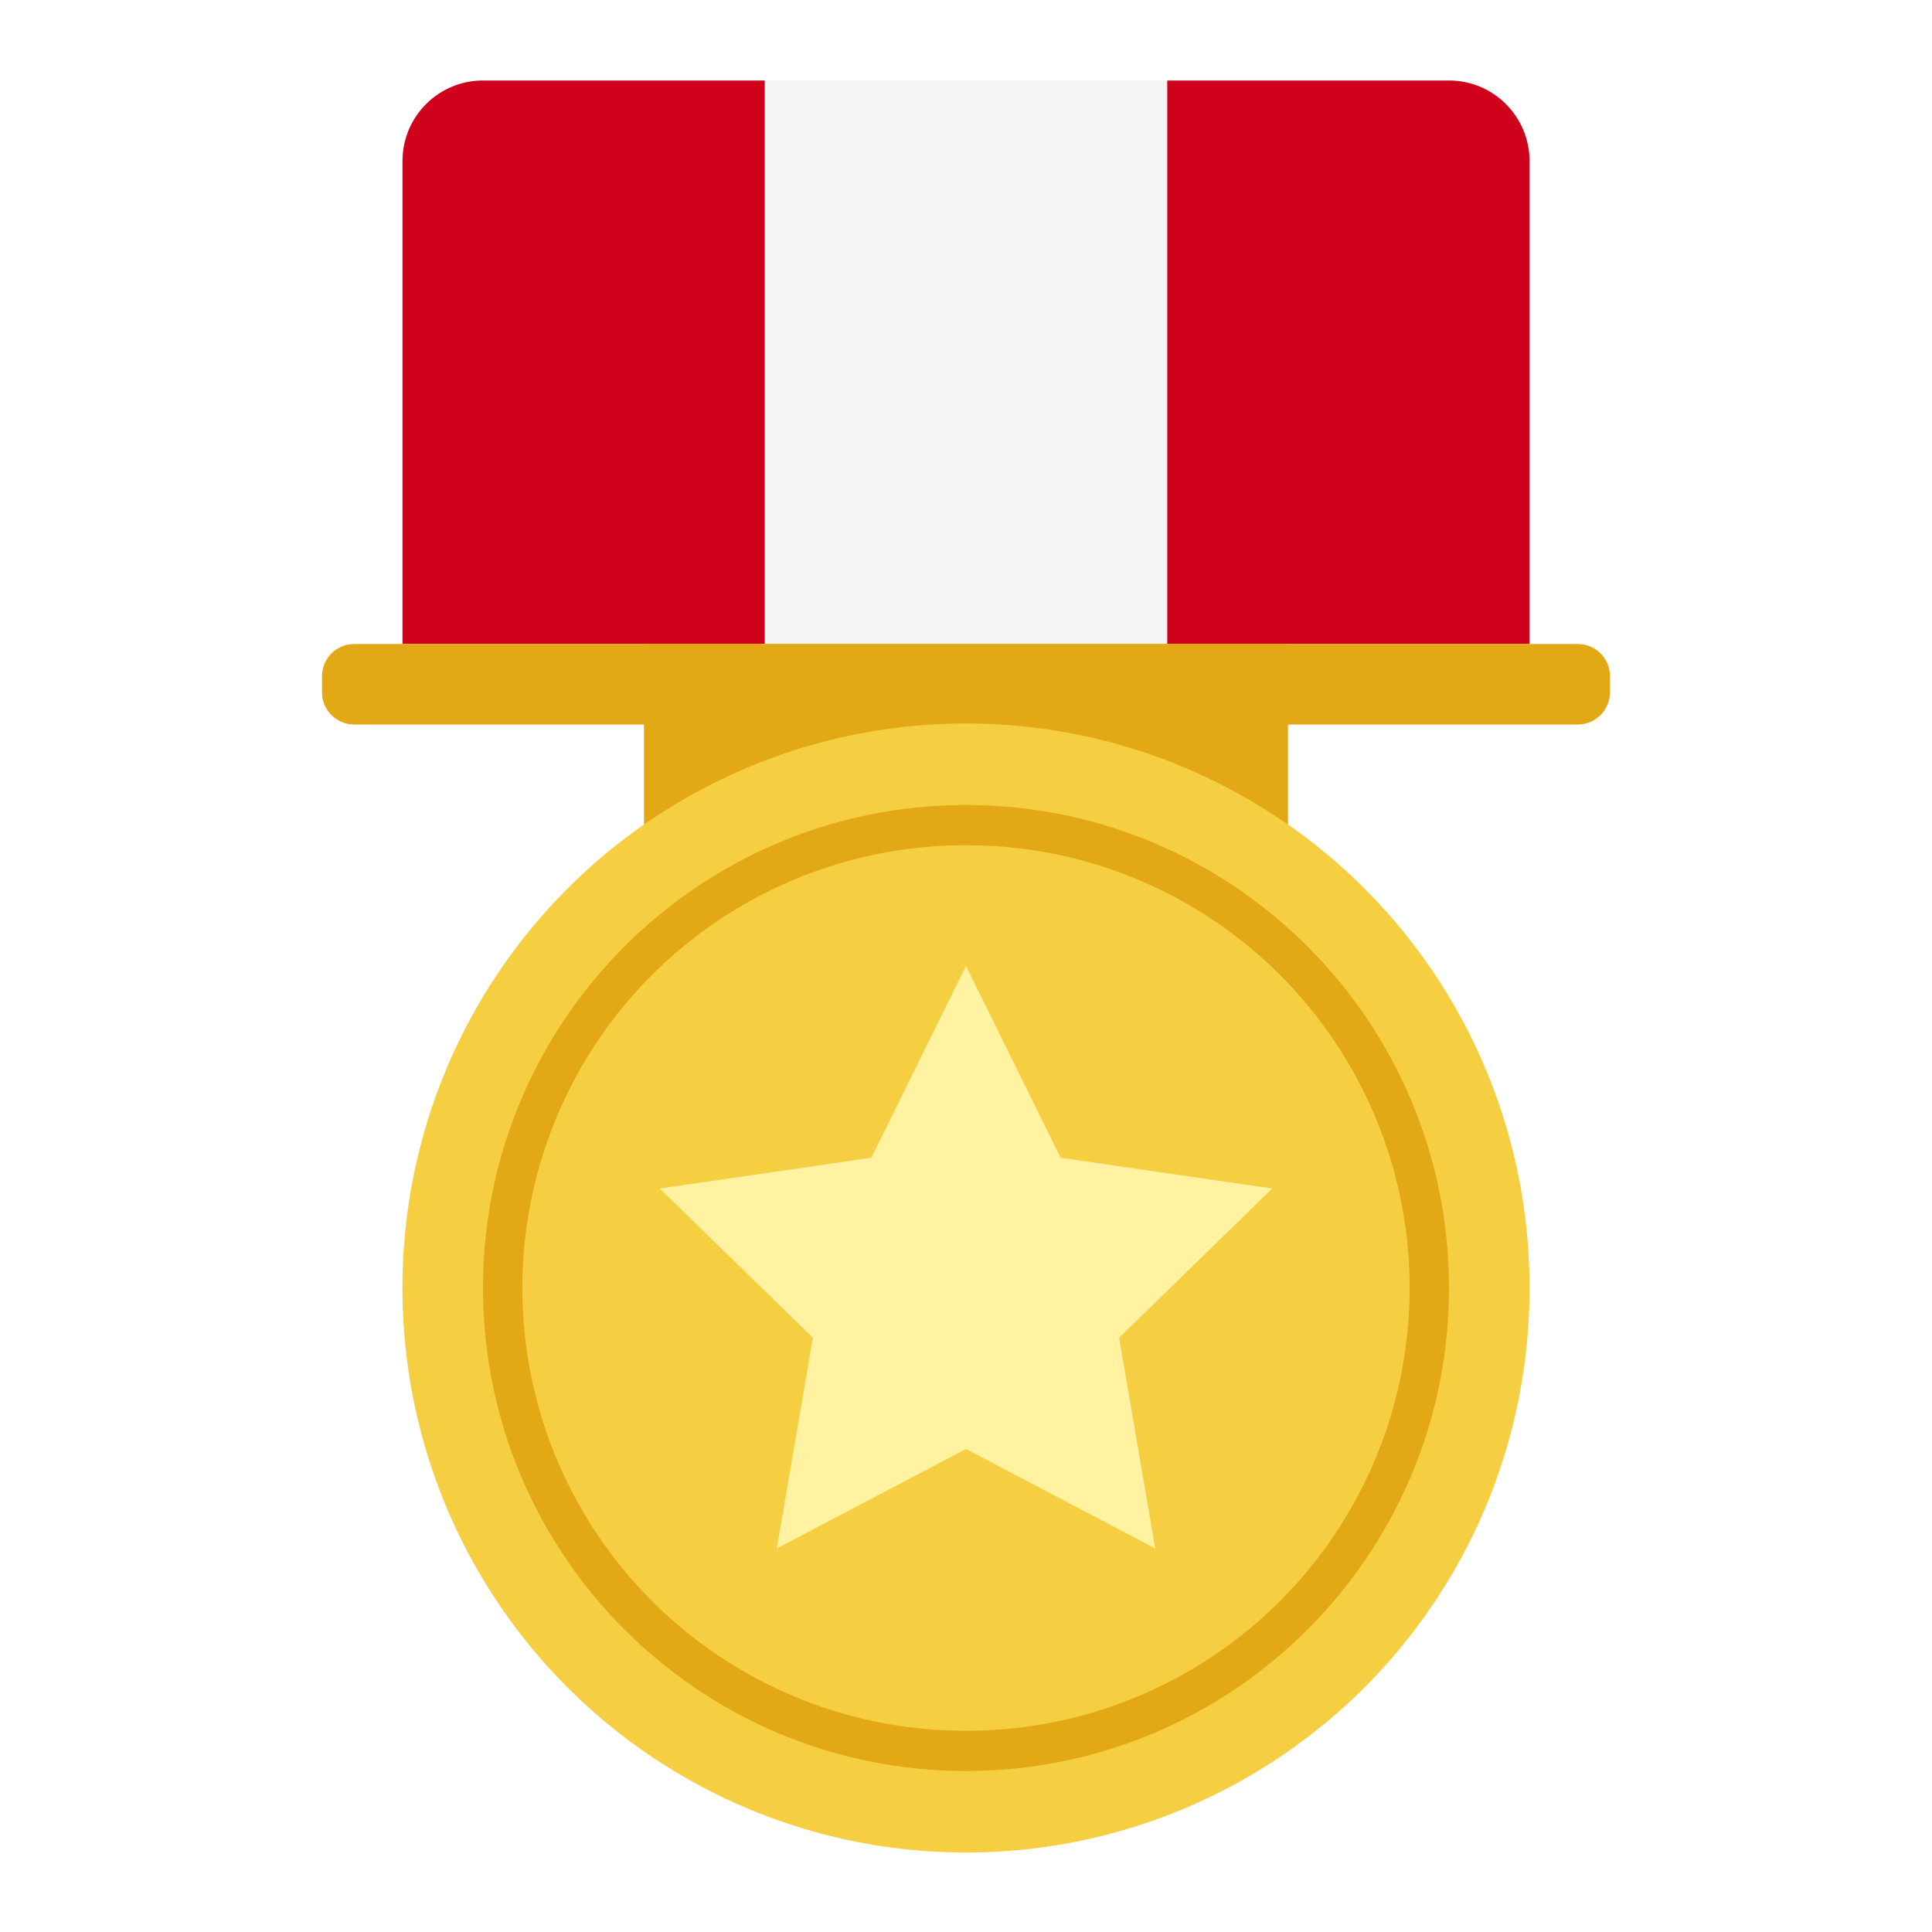
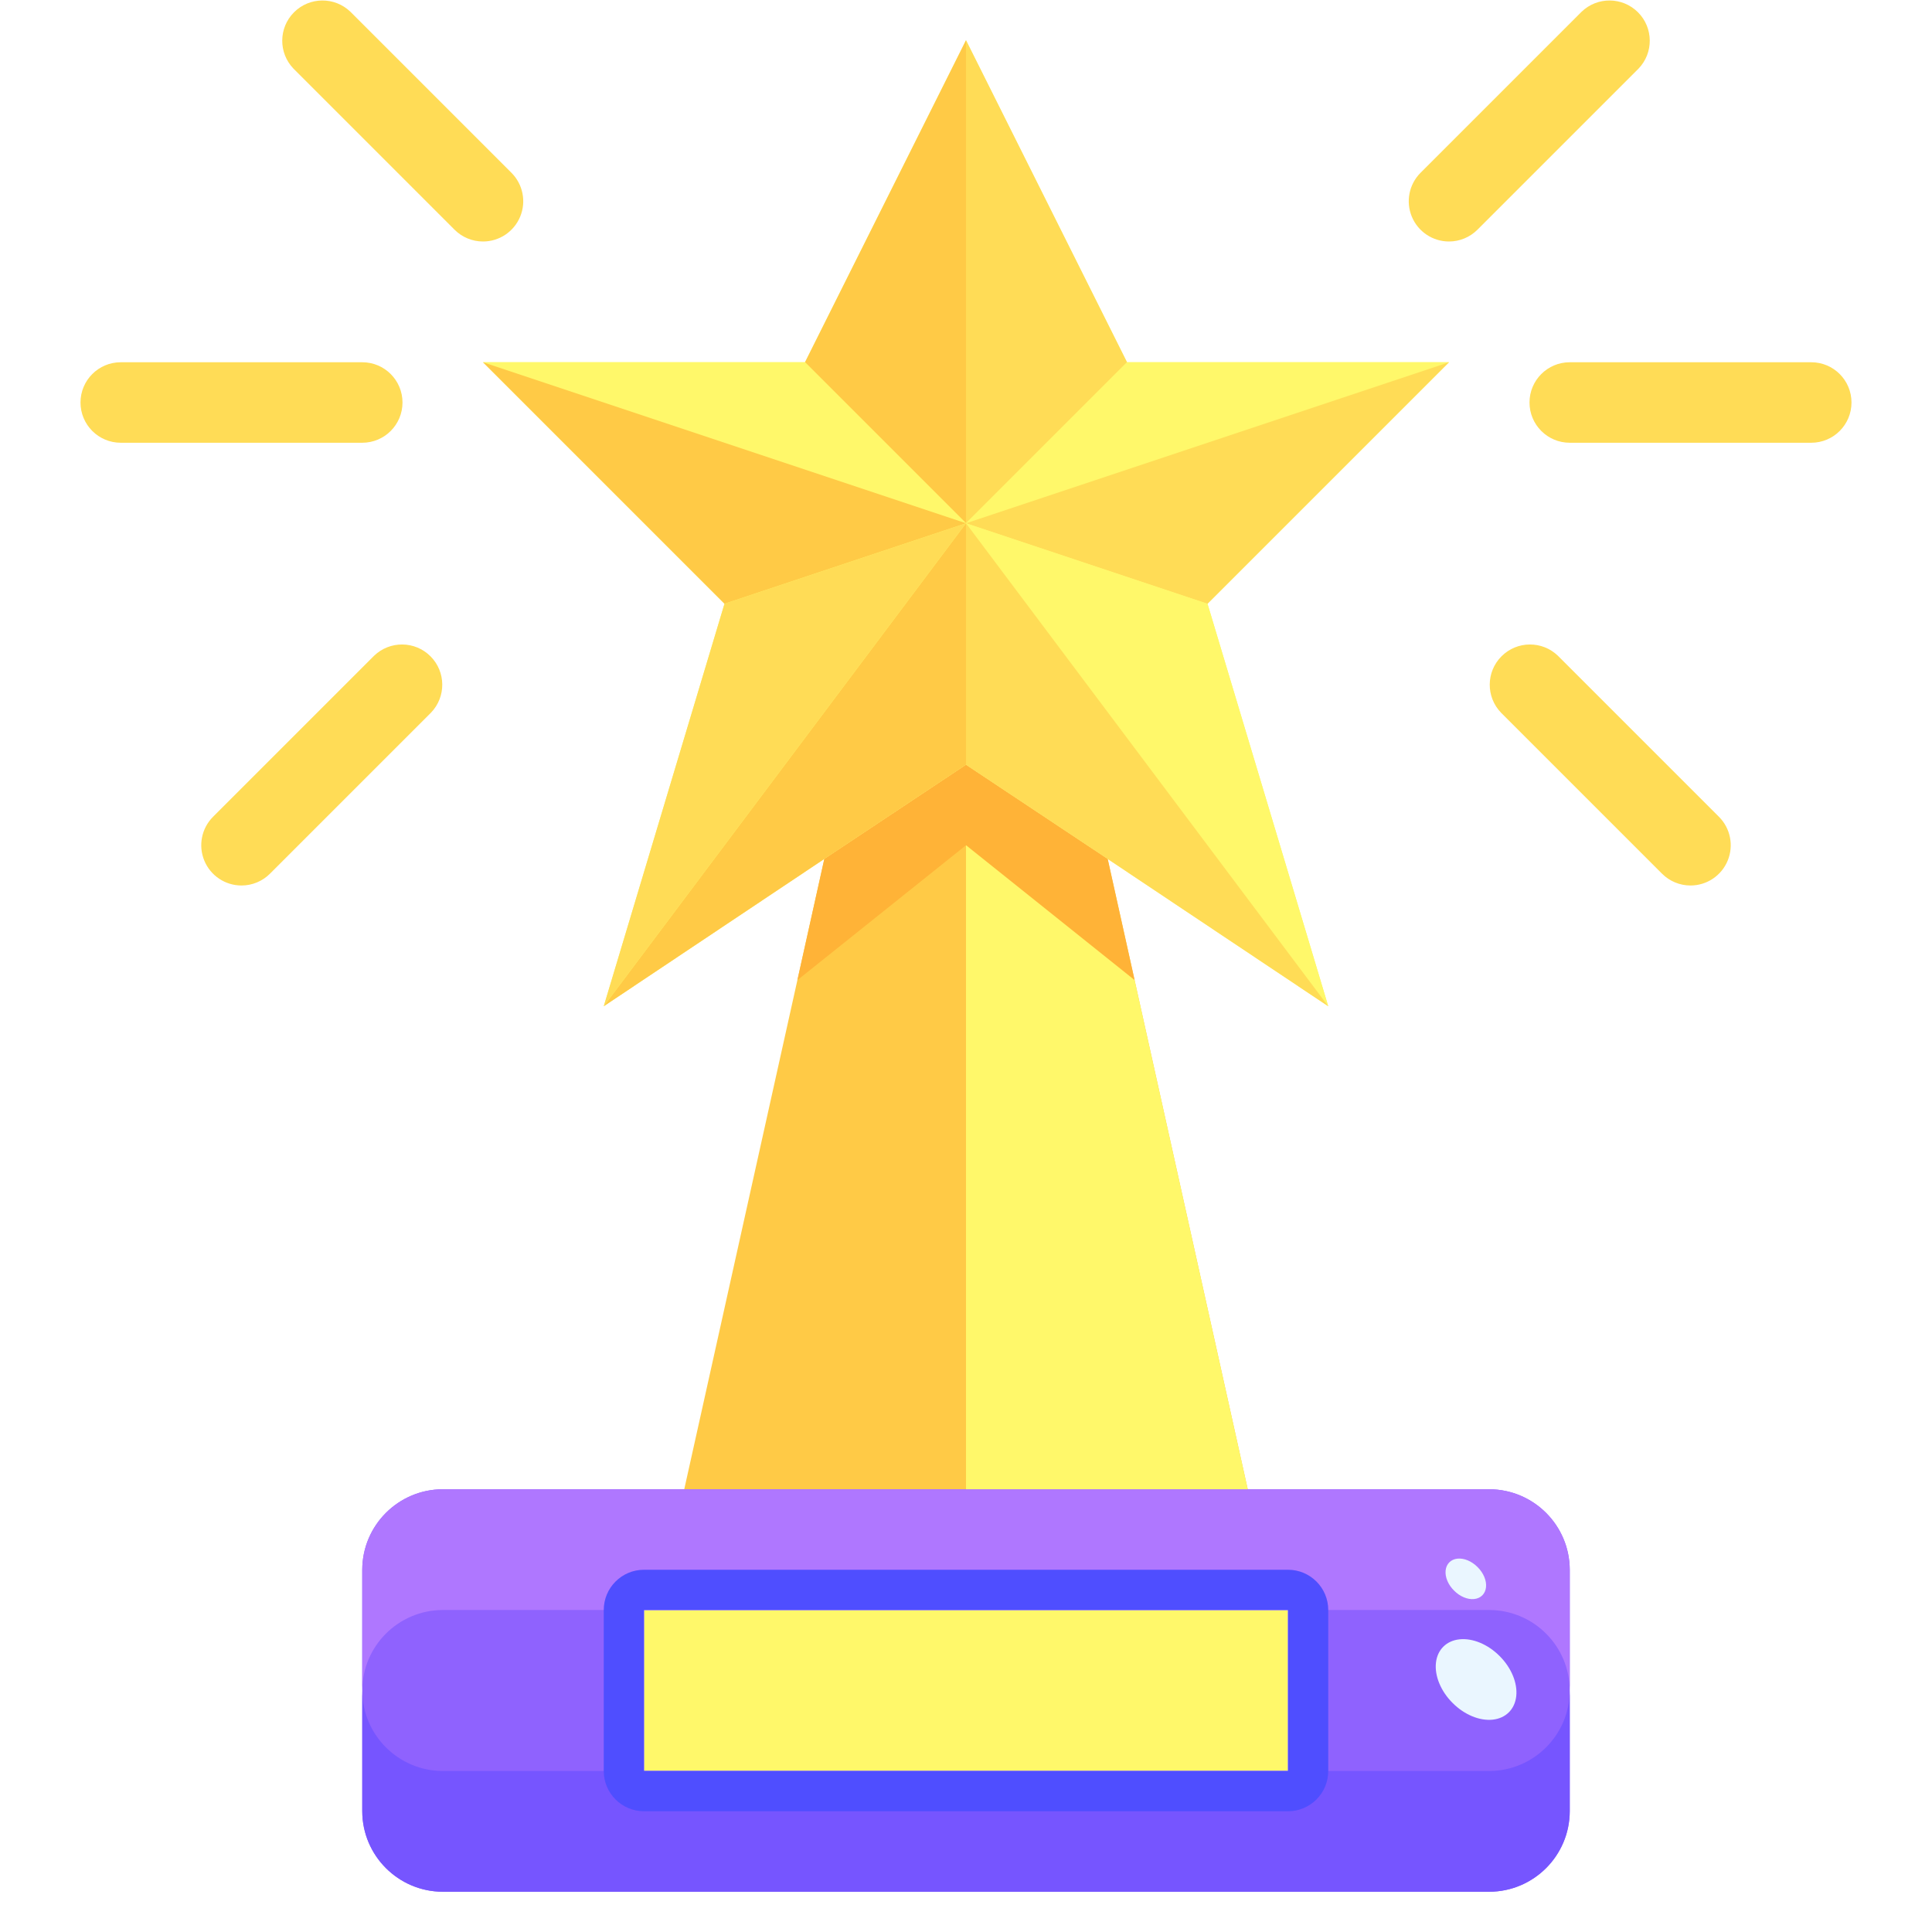
<svg xmlns="http://www.w3.org/2000/svg" viewBox="0 0 1024 1024" aria-hidden="true">
-   <path d="M256 42.667h512a42.667 42.667 0 0 1 42.667 42.667v256H213.333V85.333a42.667 42.667 0 0 1 42.667-42.667z" fill="#F4F4F3" />
-   <path d="M256 42.667h149.333v298.667H213.333V85.333a42.667 42.667 0 0 1 42.667-42.667zM618.667 42.667H768a42.667 42.667 0 0 1 42.667 42.667v256h-192V42.667z" fill="#D0021B" />
-   <path d="M187.733 341.333h648.533a17.067 17.067 0 0 1 17.067 17.067v8.533a17.067 17.067 0 0 1-17.067 17.067H187.733a17.067 17.067 0 0 1-17.067-17.067v-8.533a17.067 17.067 0 0 1 17.067-17.067z" fill="#E3A815" />
-   <path d="M341.333 341.333h341.333v128H341.333z" fill="#E3A815" />
-   <path d="M512 682.667m-298.667 0a298.667 298.667 0 1 0 597.333 0 298.667 298.667 0 1 0-597.333 0Z" fill="#F5CF41" />
-   <path d="M512 682.667m-256 0a256 256 0 1 0 512 0 256 256 0 1 0-512 0Z" fill="#E3A815" />
-   <path d="M512 917.333a234.667 234.667 0 1 1 0-469.333 234.667 234.667 0 1 1 0 469.333z" fill="#F5CF41" />
-   <path d="M512 768l-100.309 52.736 19.157-111.701-81.152-79.104 112.128-16.299L512 512l50.176 101.632 112.128 16.299-81.152 79.104 19.157 111.701z" fill="#FFF2A0" />
+   <path d="M256 128a21.333 21.333 0 0 1-15.083-6.251l-85.333-85.333A21.333 21.333 0 0 1 185.749 6.251l85.333 85.333A21.333 21.333 0 0 1 256 128zM128 469.333a21.333 21.333 0 0 1-15.083-36.416l85.333-85.333a21.333 21.333 0 0 1 30.165 30.165l-85.333 85.333A21.333 21.333 0 0 1 128 469.333zM192 234.667H64a21.333 21.333 0 0 1 0-42.667h128a21.333 21.333 0 0 1 0 42.667zM768 128a21.333 21.333 0 0 1-15.083-36.416l85.333-85.333a21.333 21.333 0 0 1 30.165 30.165l-85.333 85.333A21.333 21.333 0 0 1 768 128zM896 469.333a21.333 21.333 0 0 1-15.083-6.251l-85.333-85.333a21.333 21.333 0 0 1 30.165-30.165l85.333 85.333A21.333 21.333 0 0 1 896 469.333zM960 234.667h-128a21.333 21.333 0 0 1 0-42.667h128a21.333 21.333 0 0 1 0 42.667z" fill="#FFDC56" />
+   <path d="M587.093 455.253L661.333 789.333H362.667l74.24-334.08L512 405.333z" fill="#FFCA46" />
+   <path d="M587.093 455.253L512 405.333l-75.093 49.92L320 533.333l64-213.333-128-128h170.667l85.333-170.667 85.333 170.667h170.667l-128 128 64 213.333zM341.333 853.333h341.333v85.333H341.333z" fill="#FFF86A" />
+   <path d="M341.333 938.667h341.333v-85.333H341.333z m320-149.333h128a42.795 42.795 0 0 1 42.667 42.667v128a42.795 42.795 0 0 1-42.667 42.667H234.667a42.795 42.795 0 0 1-42.667-42.667v-128a42.795 42.795 0 0 1 42.667-42.667z" fill="#8F62FE" />
+   <path d="M789.333 938.667H234.667a42.795 42.795 0 0 1-42.667-42.667v64a42.795 42.795 0 0 0 42.667 42.667h554.667a42.795 42.795 0 0 0 42.667-42.667v-64a42.795 42.795 0 0 1-42.667 42.667z" fill="#7655FF" />
+   <path d="M789.333 789.333H234.667a42.795 42.795 0 0 0-42.667 42.667v64a42.795 42.795 0 0 1 42.667-42.667h554.667a42.795 42.795 0 0 1 42.667 42.667v-64a42.795 42.795 0 0 0-42.667-42.667z" fill="#AF77FF" />
+   <path d="M682.667 832H341.333a21.333 21.333 0 0 0-21.333 21.333v85.333a21.333 21.333 0 0 0 21.333 21.333h341.333a21.333 21.333 0 0 0 21.333-21.333v-85.333a21.333 21.333 0 0 0-21.333-21.333z m0 106.667H341.333v-85.333h341.333z" fill="#4F4EFF" />
+   <path d="M769.915 902.612a24.491 17.6 45 1 0 24.89-24.89 24.491 17.6 45 1 0-24.89 24.89Z" fill="#EAF6FF" />
+   <path d="M770.684 843.049a12.245 8.811 45 1 0 12.46-12.46 12.245 8.811 45 1 0-12.46 12.46Z" fill="#EAF6FF" />
+   <path d="M601.365 519.488l-14.272-64.235L512 405.333l-75.093 49.92-14.272 64.235L512 448z" fill="#FFB337" />
+   <path d="M601.365 519.488L512 448v341.333h149.333z" fill="#FFF86A" />
+   <path d="M512 21.333l-85.333 170.667 85.333 85.333z" fill="#FFCA46" />
+   <path d="M597.333 192l-85.333-170.667v256z" fill="#FFDC56" />
+   <path d="M768 192h-170.667l-85.333 85.333z" fill="#FFF86A" />
+   <path d="M640 320l128-128-256 85.333z" fill="#FFDC56" />
+   <path d="M426.667 192h-170.667l256 85.333zM512 277.333l192 256-64-213.333z" fill="#FFF86A" />
+   <path d="M256 192l128 128 128-42.667zM320 533.333l116.907-78.08L512 405.333v-128z" fill="#FFCA46" />
+   <path d="M512 405.333l75.093 49.92L704 533.333l-192-256zM384 320l-64 213.333 192-256z" fill="#FFDC56" />
</svg>
